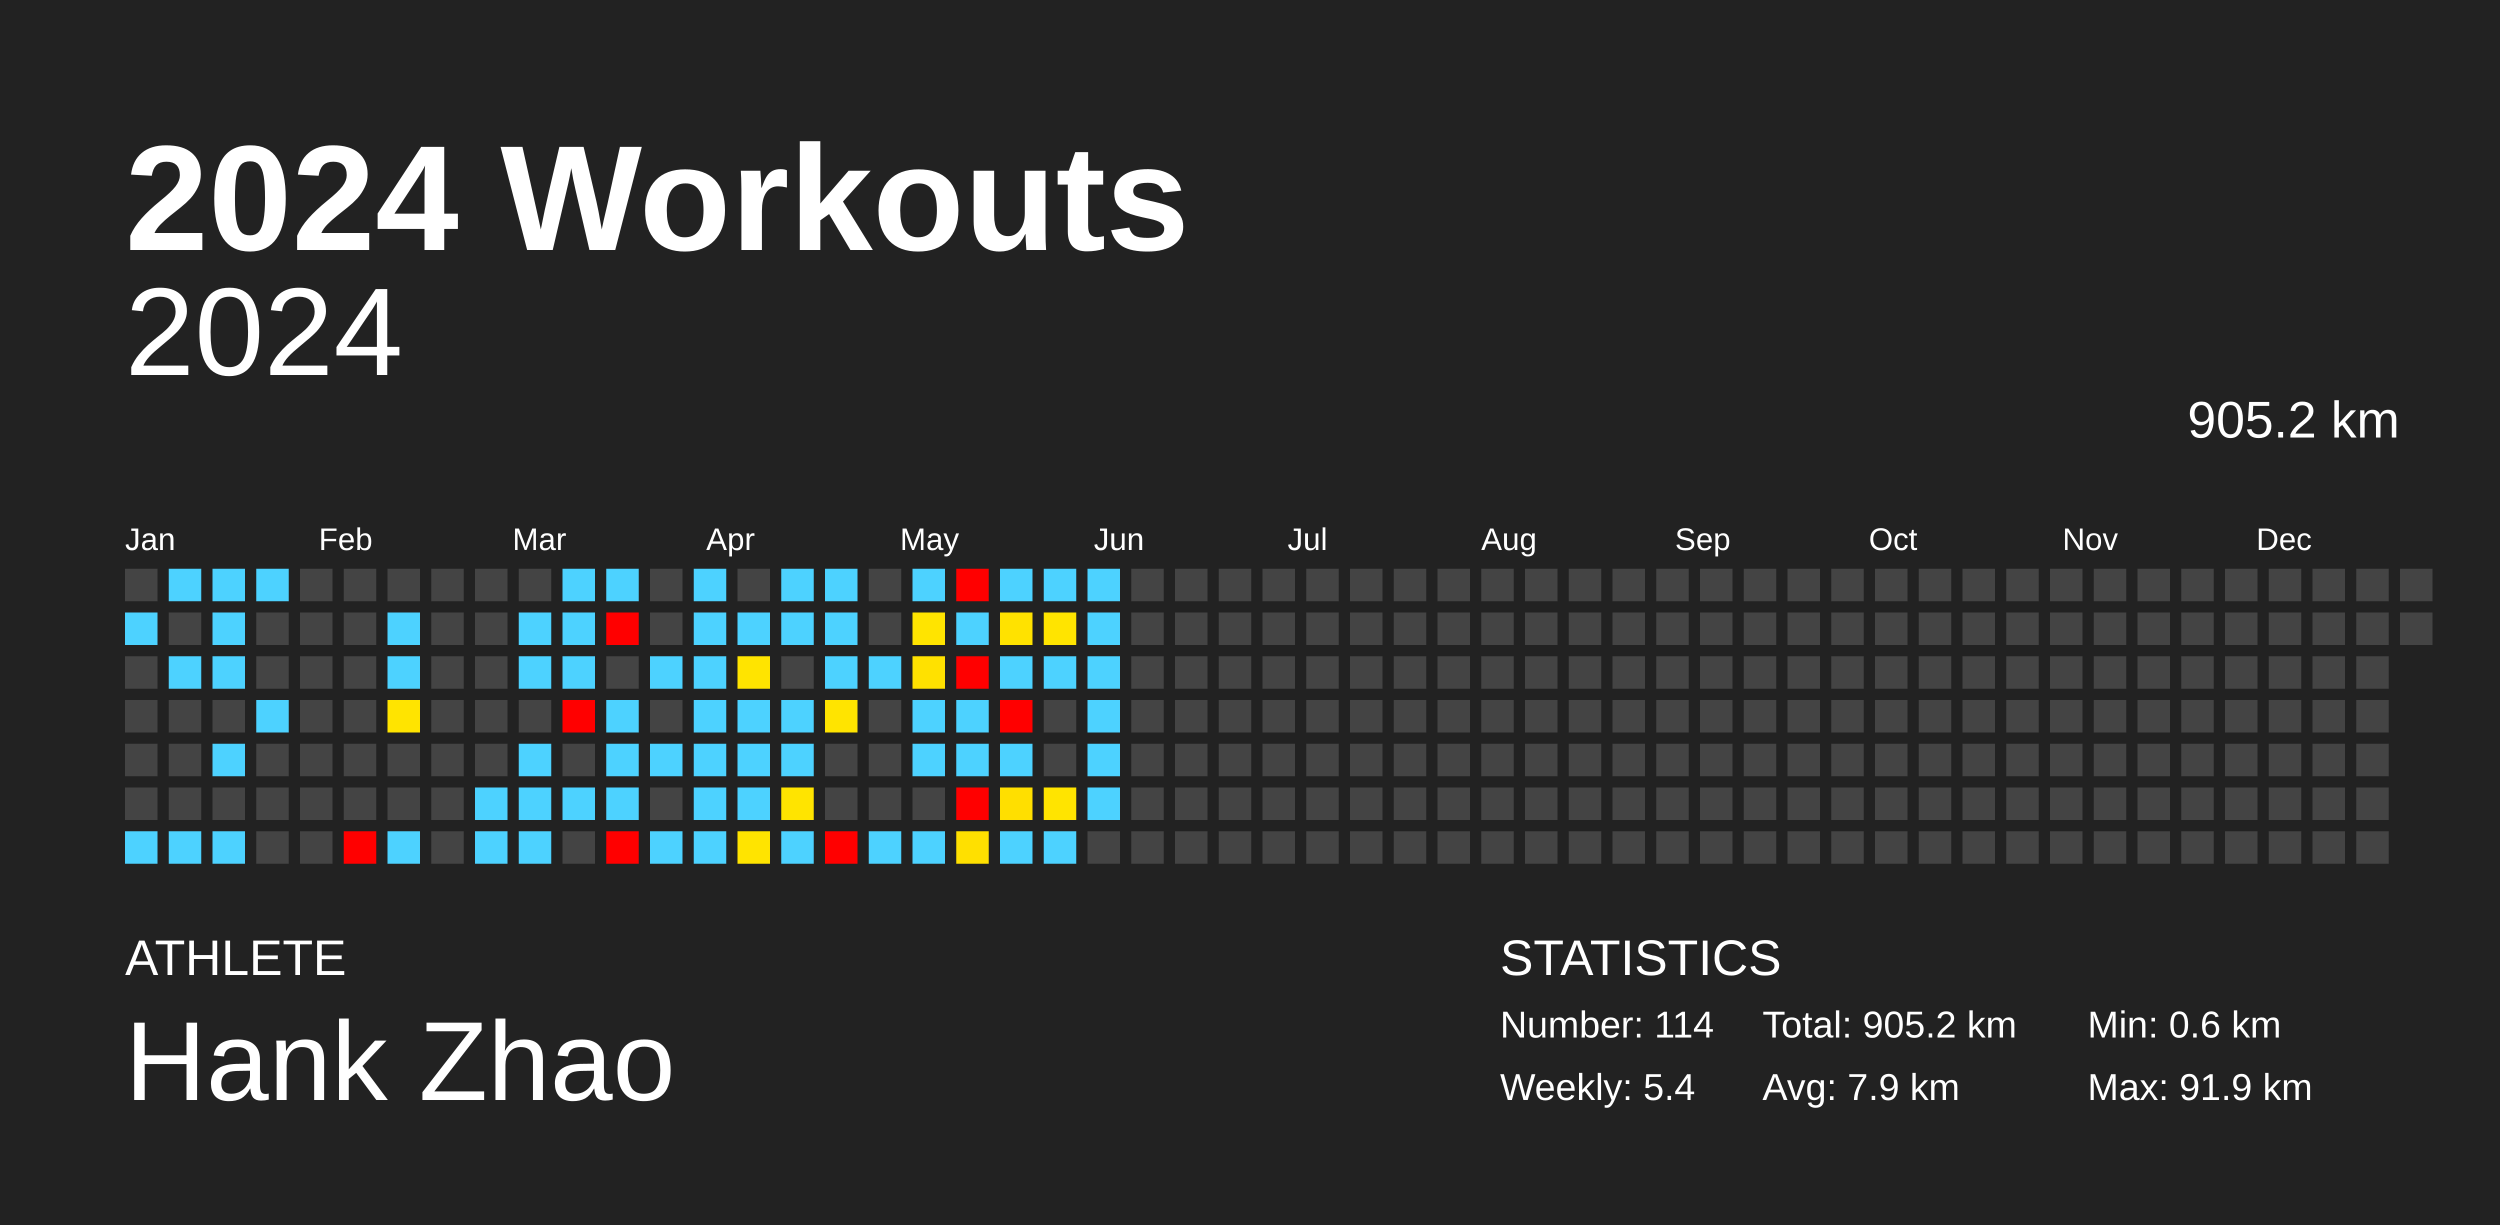
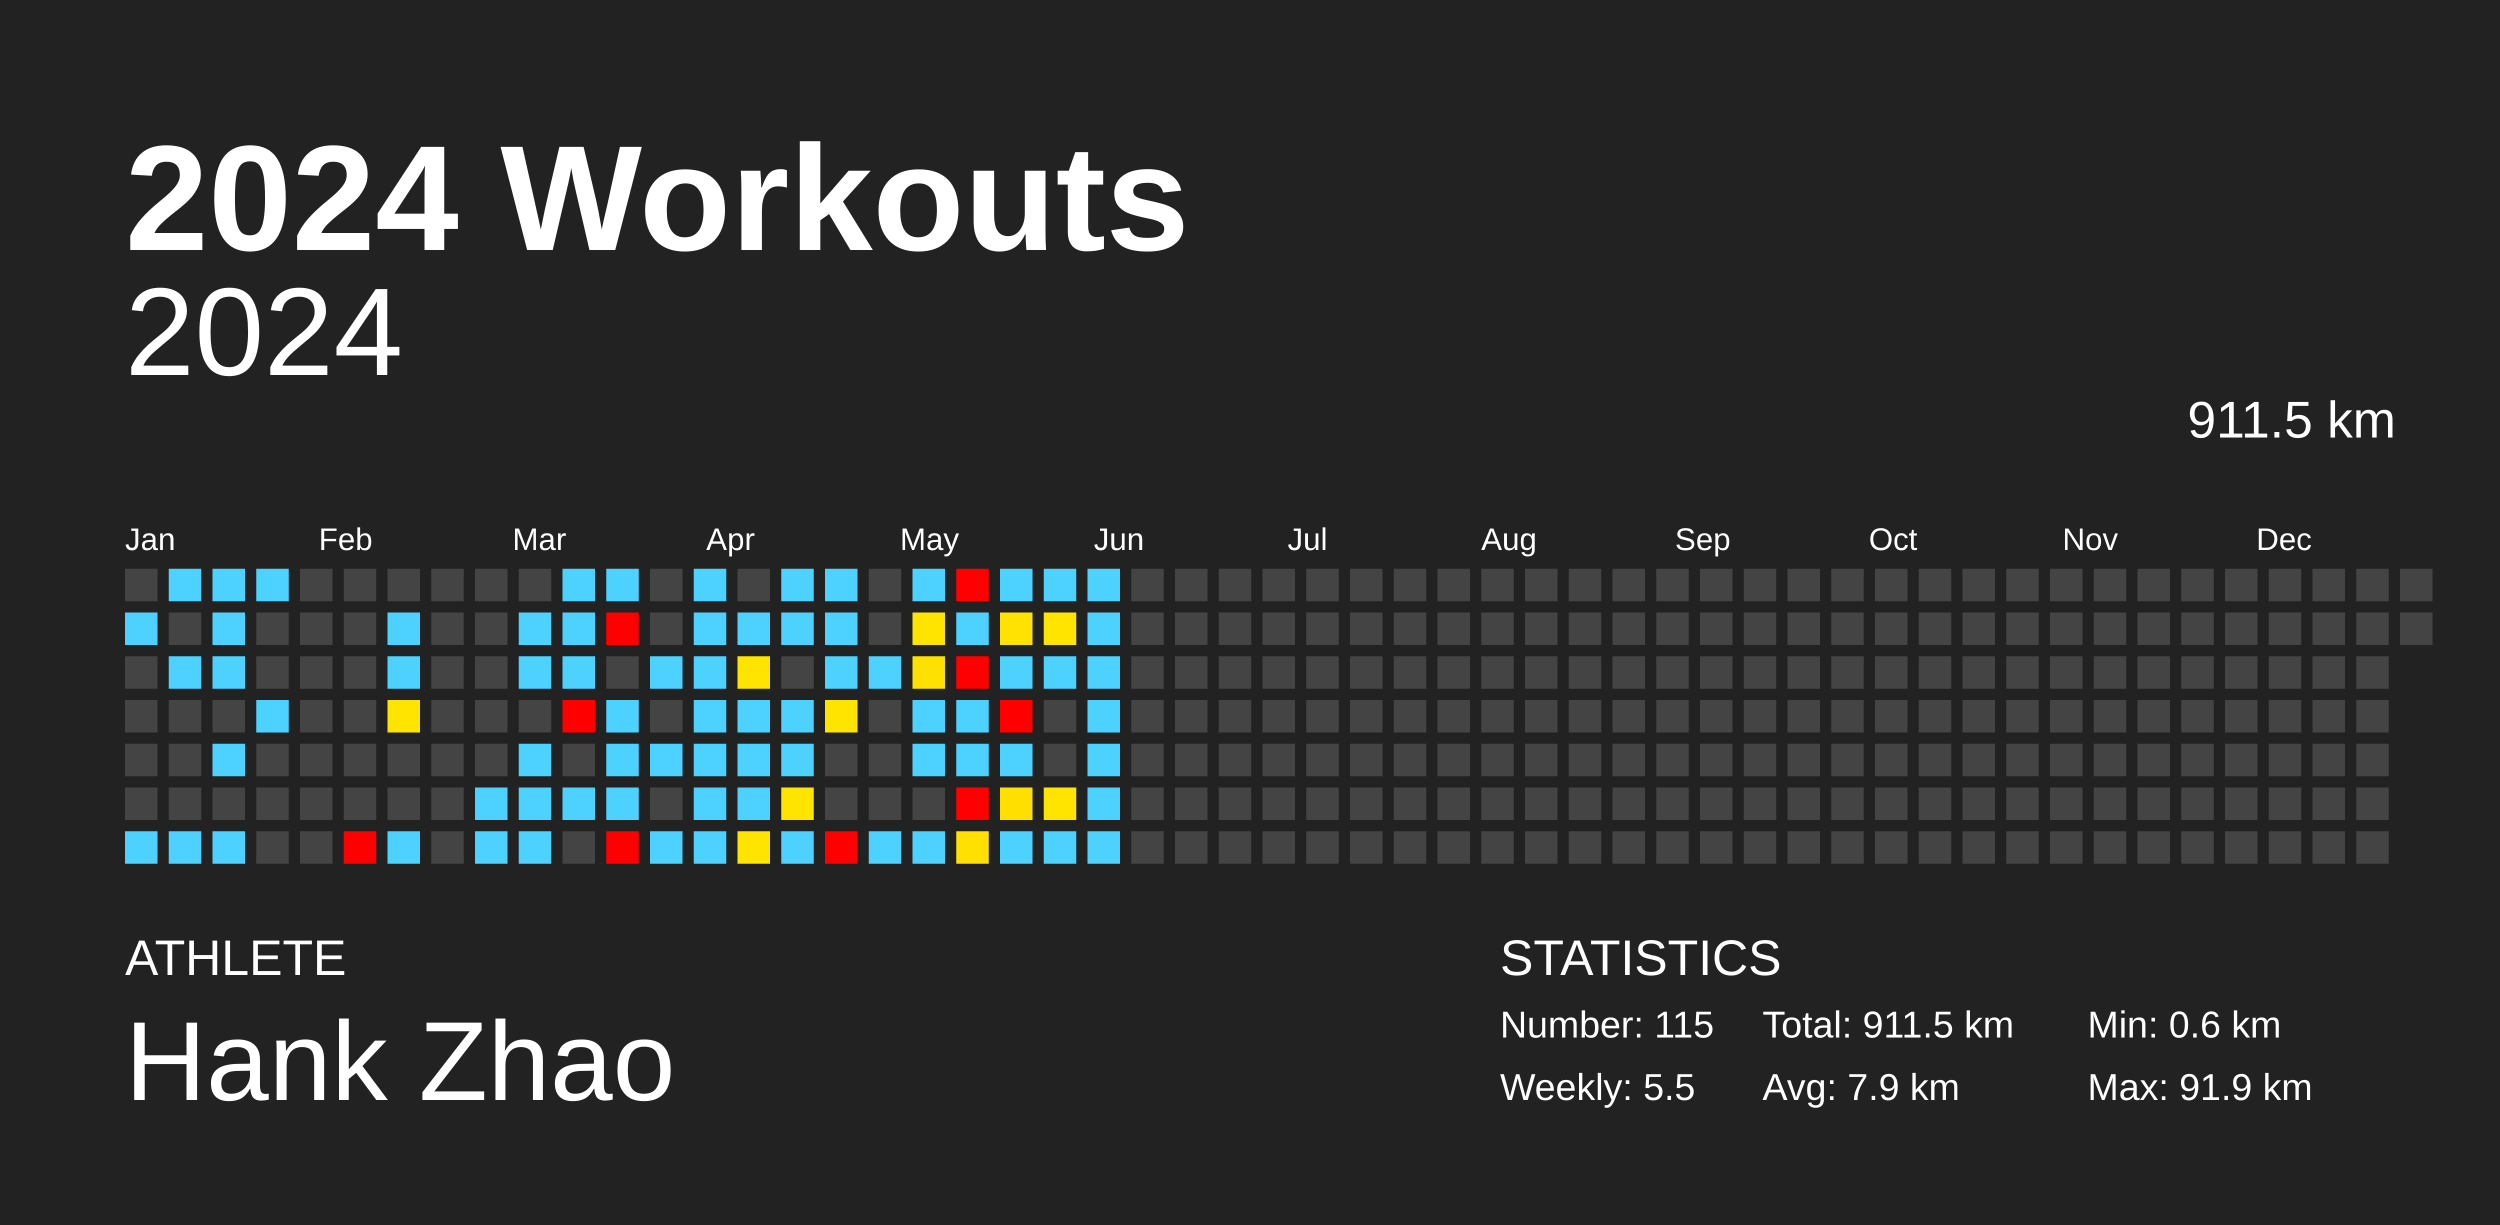
<svg xmlns="http://www.w3.org/2000/svg" baseProfile="full" height="98mm" version="1.1" viewBox="0,0,200,98" width="200mm">
  <defs />
  <rect fill="#222222" height="98" width="200" x="0" y="0" />
  <text fill="#FFFFFF" style="font-size:12px; font-family:Arial; font-weight:bold;" x="10" y="20">2024 Workouts</text>
  <text fill="#FFFFFF" style="font-size:4px; font-family:Arial" x="10" y="78">ATHLETE</text>
  <text fill="#FFFFFF" style="font-size:9px; font-family:Arial" x="10" y="88">Hank Zhao</text>
  <text fill="#FFFFFF" style="font-size:4px; font-family:Arial" x="120" y="78">STATISTICS</text>
-   <text fill="#FFFFFF" style="font-size:3px; font-family:Arial" x="120" y="83">Number: 114</text>
-   <text fill="#FFFFFF" style="font-size:3px; font-family:Arial" x="120" y="88">Weekly: 5.4</text>
-   <text fill="#FFFFFF" style="font-size:3px; font-family:Arial" x="141" y="83">Total: 905.2 km</text>
+   <text fill="#FFFFFF" style="font-size:3px; font-family:Arial" x="120" y="83">Number: 115</text>
+   <text fill="#FFFFFF" style="font-size:3px; font-family:Arial" x="120" y="88">Weekly: 5.5</text>
+   <text fill="#FFFFFF" style="font-size:3px; font-family:Arial" x="141" y="83">Total: 911.5 km</text>
  <text fill="#FFFFFF" style="font-size:3px; font-family:Arial" x="141" y="88">Avg: 7.9 km</text>
  <text fill="#FFFFFF" style="font-size:3px; font-family:Arial" x="167" y="83">Min: 0.6 km</text>
  <text fill="#FFFFFF" style="font-size:3px; font-family:Arial" x="167" y="88">Max: 91.9 km</text>
  <text alignment-baseline="hanging" fill="#FFFFFF" style="font-size:10.0px; font-family:Arial;" x="10" y="30">2024</text>
-   <text alignment-baseline="hanging" fill="#FFFFFF" style="font-size:4.125px; font-family:Arial;" x="175" y="35">905.2 km</text>
+   <text alignment-baseline="hanging" fill="#FFFFFF" style="font-size:4.125px; font-family:Arial;" x="175" y="35">911.5 km</text>
  <text fill="#FFFFFF" style="font-size:2.5px; font-family:Arial" x="10.0" y="44">Jan</text>
  <text fill="#FFFFFF" style="font-size:2.5px; font-family:Arial" x="25.5" y="44">Feb</text>
  <text fill="#FFFFFF" style="font-size:2.5px; font-family:Arial" x="41.0" y="44">Mar</text>
  <text fill="#FFFFFF" style="font-size:2.5px; font-family:Arial" x="56.5" y="44">Apr</text>
  <text fill="#FFFFFF" style="font-size:2.5px; font-family:Arial" x="72.0" y="44">May</text>
  <text fill="#FFFFFF" style="font-size:2.5px; font-family:Arial" x="87.5" y="44">Jun</text>
  <text fill="#FFFFFF" style="font-size:2.5px; font-family:Arial" x="103.0" y="44">Jul</text>
  <text fill="#FFFFFF" style="font-size:2.5px; font-family:Arial" x="118.5" y="44">Aug</text>
  <text fill="#FFFFFF" style="font-size:2.5px; font-family:Arial" x="134.0" y="44">Sep</text>
  <text fill="#FFFFFF" style="font-size:2.5px; font-family:Arial" x="149.5" y="44">Oct</text>
  <text fill="#FFFFFF" style="font-size:2.5px; font-family:Arial" x="165.0" y="44">Nov</text>
  <text fill="#FFFFFF" style="font-size:2.5px; font-family:Arial" x="180.5" y="44">Dec</text>
  <rect fill="#444444" height="2.6" width="2.6" x="10.0" y="45.5" />
  <rect fill="#4dd2ff" height="2.6" width="2.6" x="10.0" y="49.0" />
  <rect fill="#444444" height="2.6" width="2.6" x="10.0" y="52.5" />
  <rect fill="#444444" height="2.6" width="2.6" x="10.0" y="56.0" />
  <rect fill="#444444" height="2.6" width="2.6" x="10.0" y="59.5" />
  <rect fill="#444444" height="2.6" width="2.6" x="10.0" y="63.0" />
  <rect fill="#4dd2ff" height="2.6" width="2.6" x="10.0" y="66.5" />
  <rect fill="#4dd2ff" height="2.6" width="2.6" x="13.5" y="45.5" />
  <rect fill="#444444" height="2.6" width="2.6" x="13.5" y="49.0" />
  <rect fill="#4dd2ff" height="2.6" width="2.6" x="13.5" y="52.5" />
  <rect fill="#444444" height="2.6" width="2.6" x="13.5" y="56.0" />
  <rect fill="#444444" height="2.6" width="2.6" x="13.5" y="59.5" />
  <rect fill="#444444" height="2.6" width="2.6" x="13.5" y="63.0" />
  <rect fill="#4dd2ff" height="2.6" width="2.6" x="13.5" y="66.5" />
  <rect fill="#4dd2ff" height="2.6" width="2.6" x="17.0" y="45.5" />
  <rect fill="#4dd2ff" height="2.6" width="2.6" x="17.0" y="49.0" />
  <rect fill="#4dd2ff" height="2.6" width="2.6" x="17.0" y="52.5" />
  <rect fill="#444444" height="2.6" width="2.6" x="17.0" y="56.0" />
  <rect fill="#4dd2ff" height="2.6" width="2.6" x="17.0" y="59.5" />
  <rect fill="#444444" height="2.6" width="2.6" x="17.0" y="63.0" />
  <rect fill="#4dd2ff" height="2.6" width="2.6" x="17.0" y="66.5" />
  <rect fill="#4dd2ff" height="2.6" width="2.6" x="20.5" y="45.5" />
  <rect fill="#444444" height="2.6" width="2.6" x="20.5" y="49.0" />
  <rect fill="#444444" height="2.6" width="2.6" x="20.5" y="52.5" />
  <rect fill="#4dd2ff" height="2.6" width="2.6" x="20.5" y="56.0" />
  <rect fill="#444444" height="2.6" width="2.6" x="20.5" y="59.5" />
  <rect fill="#444444" height="2.6" width="2.6" x="20.5" y="63.0" />
  <rect fill="#444444" height="2.6" width="2.6" x="20.5" y="66.5" />
  <rect fill="#444444" height="2.6" width="2.6" x="24.0" y="45.5" />
  <rect fill="#444444" height="2.6" width="2.6" x="24.0" y="49.0" />
  <rect fill="#444444" height="2.6" width="2.6" x="24.0" y="52.5" />
  <rect fill="#444444" height="2.6" width="2.6" x="24.0" y="56.0" />
  <rect fill="#444444" height="2.6" width="2.6" x="24.0" y="59.5" />
  <rect fill="#444444" height="2.6" width="2.6" x="24.0" y="63.0" />
  <rect fill="#444444" height="2.6" width="2.6" x="24.0" y="66.5" />
  <rect fill="#444444" height="2.6" width="2.6" x="27.5" y="45.5" />
  <rect fill="#444444" height="2.6" width="2.6" x="27.5" y="49.0" />
  <rect fill="#444444" height="2.6" width="2.6" x="27.5" y="52.5" />
  <rect fill="#444444" height="2.6" width="2.6" x="27.5" y="56.0" />
  <rect fill="#444444" height="2.6" width="2.6" x="27.5" y="59.5" />
  <rect fill="#444444" height="2.6" width="2.6" x="27.5" y="63.0" />
  <rect fill="red" height="2.6" width="2.6" x="27.5" y="66.5" />
  <rect fill="#444444" height="2.6" width="2.6" x="31.0" y="45.5" />
  <rect fill="#4dd2ff" height="2.6" width="2.6" x="31.0" y="49.0" />
  <rect fill="#4dd2ff" height="2.6" width="2.6" x="31.0" y="52.5" />
  <rect fill="#ffe400" height="2.6" width="2.6" x="31.0" y="56.0" />
  <rect fill="#444444" height="2.6" width="2.6" x="31.0" y="59.5" />
  <rect fill="#444444" height="2.6" width="2.6" x="31.0" y="63.0" />
  <rect fill="#4dd2ff" height="2.6" width="2.6" x="31.0" y="66.5" />
  <rect fill="#444444" height="2.6" width="2.6" x="34.5" y="45.5" />
  <rect fill="#444444" height="2.6" width="2.6" x="34.5" y="49.0" />
  <rect fill="#444444" height="2.6" width="2.6" x="34.5" y="52.5" />
  <rect fill="#444444" height="2.6" width="2.6" x="34.5" y="56.0" />
  <rect fill="#444444" height="2.6" width="2.6" x="34.5" y="59.5" />
  <rect fill="#444444" height="2.6" width="2.6" x="34.5" y="63.0" />
  <rect fill="#444444" height="2.6" width="2.6" x="34.5" y="66.5" />
  <rect fill="#444444" height="2.6" width="2.6" x="38.0" y="45.5" />
  <rect fill="#444444" height="2.6" width="2.6" x="38.0" y="49.0" />
  <rect fill="#444444" height="2.6" width="2.6" x="38.0" y="52.5" />
  <rect fill="#444444" height="2.6" width="2.6" x="38.0" y="56.0" />
  <rect fill="#444444" height="2.6" width="2.6" x="38.0" y="59.5" />
  <rect fill="#4dd2ff" height="2.6" width="2.6" x="38.0" y="63.0" />
  <rect fill="#4dd2ff" height="2.6" width="2.6" x="38.0" y="66.5" />
  <rect fill="#444444" height="2.6" width="2.6" x="41.5" y="45.5" />
  <rect fill="#4dd2ff" height="2.6" width="2.6" x="41.5" y="49.0" />
  <rect fill="#4dd2ff" height="2.6" width="2.6" x="41.5" y="52.5" />
  <rect fill="#444444" height="2.6" width="2.6" x="41.5" y="56.0" />
  <rect fill="#4dd2ff" height="2.6" width="2.6" x="41.5" y="59.5" />
  <rect fill="#4dd2ff" height="2.6" width="2.6" x="41.5" y="63.0" />
  <rect fill="#4dd2ff" height="2.6" width="2.6" x="41.5" y="66.5" />
  <rect fill="#4dd2ff" height="2.6" width="2.6" x="45.0" y="45.5" />
  <rect fill="#4dd2ff" height="2.6" width="2.6" x="45.0" y="49.0" />
  <rect fill="#4dd2ff" height="2.6" width="2.6" x="45.0" y="52.5" />
  <rect fill="red" height="2.6" width="2.6" x="45.0" y="56.0" />
  <rect fill="#444444" height="2.6" width="2.6" x="45.0" y="59.5" />
  <rect fill="#4dd2ff" height="2.6" width="2.6" x="45.0" y="63.0" />
  <rect fill="#444444" height="2.6" width="2.6" x="45.0" y="66.5" />
  <rect fill="#4dd2ff" height="2.6" width="2.6" x="48.5" y="45.5" />
  <rect fill="red" height="2.6" width="2.6" x="48.5" y="49.0" />
  <rect fill="#444444" height="2.6" width="2.6" x="48.5" y="52.5" />
  <rect fill="#4dd2ff" height="2.6" width="2.6" x="48.5" y="56.0" />
  <rect fill="#4dd2ff" height="2.6" width="2.6" x="48.5" y="59.5" />
  <rect fill="#4dd2ff" height="2.6" width="2.6" x="48.5" y="63.0" />
  <rect fill="red" height="2.6" width="2.6" x="48.5" y="66.5" />
  <rect fill="#444444" height="2.6" width="2.6" x="52.0" y="45.5" />
  <rect fill="#444444" height="2.6" width="2.6" x="52.0" y="49.0" />
  <rect fill="#4dd2ff" height="2.6" width="2.6" x="52.0" y="52.5" />
  <rect fill="#444444" height="2.6" width="2.6" x="52.0" y="56.0" />
  <rect fill="#4dd2ff" height="2.6" width="2.6" x="52.0" y="59.5" />
  <rect fill="#444444" height="2.6" width="2.6" x="52.0" y="63.0" />
  <rect fill="#4dd2ff" height="2.6" width="2.6" x="52.0" y="66.5" />
  <rect fill="#4dd2ff" height="2.6" width="2.6" x="55.5" y="45.5" />
  <rect fill="#4dd2ff" height="2.6" width="2.6" x="55.5" y="49.0" />
  <rect fill="#4dd2ff" height="2.6" width="2.6" x="55.5" y="52.5" />
  <rect fill="#4dd2ff" height="2.6" width="2.6" x="55.5" y="56.0" />
  <rect fill="#4dd2ff" height="2.6" width="2.6" x="55.5" y="59.5" />
  <rect fill="#4dd2ff" height="2.6" width="2.6" x="55.5" y="63.0" />
  <rect fill="#4dd2ff" height="2.6" width="2.6" x="55.5" y="66.5" />
  <rect fill="#444444" height="2.6" width="2.6" x="59.0" y="45.5" />
  <rect fill="#4dd2ff" height="2.6" width="2.6" x="59.0" y="49.0" />
  <rect fill="#ffe400" height="2.6" width="2.6" x="59.0" y="52.5" />
  <rect fill="#4dd2ff" height="2.6" width="2.6" x="59.0" y="56.0" />
  <rect fill="#4dd2ff" height="2.6" width="2.6" x="59.0" y="59.5" />
  <rect fill="#4dd2ff" height="2.6" width="2.6" x="59.0" y="63.0" />
  <rect fill="#ffe400" height="2.6" width="2.6" x="59.0" y="66.5" />
  <rect fill="#4dd2ff" height="2.6" width="2.6" x="62.5" y="45.5" />
  <rect fill="#4dd2ff" height="2.6" width="2.6" x="62.5" y="49.0" />
  <rect fill="#444444" height="2.6" width="2.6" x="62.5" y="52.5" />
  <rect fill="#4dd2ff" height="2.6" width="2.6" x="62.5" y="56.0" />
  <rect fill="#4dd2ff" height="2.6" width="2.6" x="62.5" y="59.5" />
  <rect fill="#ffe400" height="2.6" width="2.6" x="62.5" y="63.0" />
  <rect fill="#4dd2ff" height="2.6" width="2.6" x="62.5" y="66.5" />
  <rect fill="#4dd2ff" height="2.6" width="2.6" x="66.0" y="45.5" />
  <rect fill="#4dd2ff" height="2.6" width="2.6" x="66.0" y="49.0" />
  <rect fill="#4dd2ff" height="2.6" width="2.6" x="66.0" y="52.5" />
  <rect fill="#ffe400" height="2.6" width="2.6" x="66.0" y="56.0" />
  <rect fill="#444444" height="2.6" width="2.6" x="66.0" y="59.5" />
  <rect fill="#444444" height="2.6" width="2.6" x="66.0" y="63.0" />
  <rect fill="red" height="2.6" width="2.6" x="66.0" y="66.5" />
  <rect fill="#444444" height="2.6" width="2.6" x="69.5" y="45.5" />
  <rect fill="#444444" height="2.6" width="2.6" x="69.5" y="49.0" />
  <rect fill="#4dd2ff" height="2.6" width="2.6" x="69.5" y="52.5" />
  <rect fill="#444444" height="2.6" width="2.6" x="69.5" y="56.0" />
  <rect fill="#444444" height="2.6" width="2.6" x="69.5" y="59.5" />
  <rect fill="#444444" height="2.6" width="2.6" x="69.5" y="63.0" />
  <rect fill="#4dd2ff" height="2.6" width="2.6" x="69.5" y="66.5" />
  <rect fill="#4dd2ff" height="2.6" width="2.6" x="73.0" y="45.5" />
  <rect fill="#ffe400" height="2.6" width="2.6" x="73.0" y="49.0" />
  <rect fill="#ffe100" height="2.6" width="2.6" x="73.0" y="52.5" />
  <rect fill="#4dd2ff" height="2.6" width="2.6" x="73.0" y="56.0" />
  <rect fill="#4dd2ff" height="2.6" width="2.6" x="73.0" y="59.5" />
  <rect fill="#444444" height="2.6" width="2.6" x="73.0" y="63.0" />
  <rect fill="#4dd2ff" height="2.6" width="2.6" x="73.0" y="66.5" />
  <rect fill="red" height="2.6" width="2.6" x="76.5" y="45.5" />
  <rect fill="#4dd2ff" height="2.6" width="2.6" x="76.5" y="49.0" />
  <rect fill="red" height="2.6" width="2.6" x="76.5" y="52.5" />
  <rect fill="#4dd2ff" height="2.6" width="2.6" x="76.5" y="56.0" />
  <rect fill="#4dd2ff" height="2.6" width="2.6" x="76.5" y="59.5" />
  <rect fill="red" height="2.6" width="2.6" x="76.5" y="63.0" />
  <rect fill="#ffe000" height="2.6" width="2.6" x="76.5" y="66.5" />
  <rect fill="#4dd2ff" height="2.6" width="2.6" x="80.0" y="45.5" />
  <rect fill="#ffe200" height="2.6" width="2.6" x="80.0" y="49.0" />
  <rect fill="#4dd2ff" height="2.6" width="2.6" x="80.0" y="52.5" />
  <rect fill="red" height="2.6" width="2.6" x="80.0" y="56.0" />
  <rect fill="#4dd2ff" height="2.6" width="2.6" x="80.0" y="59.5" />
  <rect fill="#ffdf00" height="2.6" width="2.6" x="80.0" y="63.0" />
  <rect fill="#4dd2ff" height="2.6" width="2.6" x="80.0" y="66.5" />
  <rect fill="#4dd2ff" height="2.6" width="2.6" x="83.5" y="45.5" />
  <rect fill="#ffe400" height="2.6" width="2.6" x="83.5" y="49.0" />
  <rect fill="#4dd2ff" height="2.6" width="2.6" x="83.5" y="52.5" />
  <rect fill="#444444" height="2.6" width="2.6" x="83.5" y="56.0" />
  <rect fill="#444444" height="2.6" width="2.6" x="83.5" y="59.5" />
  <rect fill="#ffe400" height="2.6" width="2.6" x="83.5" y="63.0" />
  <rect fill="#4dd2ff" height="2.6" width="2.6" x="83.5" y="66.5" />
  <rect fill="#4dd2ff" height="2.6" width="2.6" x="87.0" y="45.5" />
  <rect fill="#4dd2ff" height="2.6" width="2.6" x="87.0" y="49.0" />
  <rect fill="#4dd2ff" height="2.6" width="2.6" x="87.0" y="52.5" />
  <rect fill="#4dd2ff" height="2.6" width="2.6" x="87.0" y="56.0" />
  <rect fill="#4dd2ff" height="2.6" width="2.6" x="87.0" y="59.5" />
  <rect fill="#4dd2ff" height="2.6" width="2.6" x="87.0" y="63.0" />
-   <rect fill="#444444" height="2.6" width="2.6" x="87.0" y="66.5" />
+   <rect fill="#4dd2ff" height="2.6" width="2.6" x="87.0" y="66.5" />
  <rect fill="#444444" height="2.6" width="2.6" x="90.5" y="45.5" />
  <rect fill="#444444" height="2.6" width="2.6" x="90.5" y="49.0" />
  <rect fill="#444444" height="2.6" width="2.6" x="90.5" y="52.5" />
  <rect fill="#444444" height="2.6" width="2.6" x="90.5" y="56.0" />
  <rect fill="#444444" height="2.6" width="2.6" x="90.5" y="59.5" />
  <rect fill="#444444" height="2.6" width="2.6" x="90.5" y="63.0" />
  <rect fill="#444444" height="2.6" width="2.6" x="90.5" y="66.5" />
  <rect fill="#444444" height="2.6" width="2.6" x="94.0" y="45.5" />
  <rect fill="#444444" height="2.6" width="2.6" x="94.0" y="49.0" />
  <rect fill="#444444" height="2.6" width="2.6" x="94.0" y="52.5" />
  <rect fill="#444444" height="2.6" width="2.6" x="94.0" y="56.0" />
  <rect fill="#444444" height="2.6" width="2.6" x="94.0" y="59.5" />
  <rect fill="#444444" height="2.6" width="2.6" x="94.0" y="63.0" />
  <rect fill="#444444" height="2.6" width="2.6" x="94.0" y="66.5" />
  <rect fill="#444444" height="2.6" width="2.6" x="97.5" y="45.5" />
  <rect fill="#444444" height="2.6" width="2.6" x="97.5" y="49.0" />
  <rect fill="#444444" height="2.6" width="2.6" x="97.5" y="52.5" />
  <rect fill="#444444" height="2.6" width="2.6" x="97.5" y="56.0" />
  <rect fill="#444444" height="2.6" width="2.6" x="97.5" y="59.5" />
  <rect fill="#444444" height="2.6" width="2.6" x="97.5" y="63.0" />
  <rect fill="#444444" height="2.6" width="2.6" x="97.5" y="66.5" />
  <rect fill="#444444" height="2.6" width="2.6" x="101.0" y="45.5" />
  <rect fill="#444444" height="2.6" width="2.6" x="101.0" y="49.0" />
  <rect fill="#444444" height="2.6" width="2.6" x="101.0" y="52.5" />
  <rect fill="#444444" height="2.6" width="2.6" x="101.0" y="56.0" />
  <rect fill="#444444" height="2.6" width="2.6" x="101.0" y="59.5" />
  <rect fill="#444444" height="2.6" width="2.6" x="101.0" y="63.0" />
  <rect fill="#444444" height="2.6" width="2.6" x="101.0" y="66.5" />
  <rect fill="#444444" height="2.6" width="2.6" x="104.5" y="45.5" />
  <rect fill="#444444" height="2.6" width="2.6" x="104.5" y="49.0" />
  <rect fill="#444444" height="2.6" width="2.6" x="104.5" y="52.5" />
  <rect fill="#444444" height="2.6" width="2.6" x="104.5" y="56.0" />
  <rect fill="#444444" height="2.6" width="2.6" x="104.5" y="59.5" />
  <rect fill="#444444" height="2.6" width="2.6" x="104.5" y="63.0" />
  <rect fill="#444444" height="2.6" width="2.6" x="104.5" y="66.5" />
  <rect fill="#444444" height="2.6" width="2.6" x="108.0" y="45.5" />
  <rect fill="#444444" height="2.6" width="2.6" x="108.0" y="49.0" />
  <rect fill="#444444" height="2.6" width="2.6" x="108.0" y="52.5" />
  <rect fill="#444444" height="2.6" width="2.6" x="108.0" y="56.0" />
  <rect fill="#444444" height="2.6" width="2.6" x="108.0" y="59.5" />
  <rect fill="#444444" height="2.6" width="2.6" x="108.0" y="63.0" />
  <rect fill="#444444" height="2.6" width="2.6" x="108.0" y="66.5" />
  <rect fill="#444444" height="2.6" width="2.6" x="111.5" y="45.5" />
  <rect fill="#444444" height="2.6" width="2.6" x="111.5" y="49.0" />
  <rect fill="#444444" height="2.6" width="2.6" x="111.5" y="52.5" />
  <rect fill="#444444" height="2.6" width="2.6" x="111.5" y="56.0" />
  <rect fill="#444444" height="2.6" width="2.6" x="111.5" y="59.5" />
  <rect fill="#444444" height="2.6" width="2.6" x="111.5" y="63.0" />
  <rect fill="#444444" height="2.6" width="2.6" x="111.5" y="66.5" />
  <rect fill="#444444" height="2.6" width="2.6" x="115.0" y="45.5" />
  <rect fill="#444444" height="2.6" width="2.6" x="115.0" y="49.0" />
  <rect fill="#444444" height="2.6" width="2.6" x="115.0" y="52.5" />
  <rect fill="#444444" height="2.6" width="2.6" x="115.0" y="56.0" />
  <rect fill="#444444" height="2.6" width="2.6" x="115.0" y="59.5" />
  <rect fill="#444444" height="2.6" width="2.6" x="115.0" y="63.0" />
  <rect fill="#444444" height="2.6" width="2.6" x="115.0" y="66.5" />
  <rect fill="#444444" height="2.6" width="2.6" x="118.5" y="45.5" />
  <rect fill="#444444" height="2.6" width="2.6" x="118.5" y="49.0" />
  <rect fill="#444444" height="2.6" width="2.6" x="118.5" y="52.5" />
  <rect fill="#444444" height="2.6" width="2.6" x="118.5" y="56.0" />
  <rect fill="#444444" height="2.6" width="2.6" x="118.5" y="59.5" />
  <rect fill="#444444" height="2.6" width="2.6" x="118.5" y="63.0" />
  <rect fill="#444444" height="2.6" width="2.6" x="118.5" y="66.5" />
  <rect fill="#444444" height="2.6" width="2.6" x="122.0" y="45.5" />
  <rect fill="#444444" height="2.6" width="2.6" x="122.0" y="49.0" />
  <rect fill="#444444" height="2.6" width="2.6" x="122.0" y="52.5" />
  <rect fill="#444444" height="2.6" width="2.6" x="122.0" y="56.0" />
  <rect fill="#444444" height="2.6" width="2.6" x="122.0" y="59.5" />
  <rect fill="#444444" height="2.6" width="2.6" x="122.0" y="63.0" />
  <rect fill="#444444" height="2.6" width="2.6" x="122.0" y="66.5" />
  <rect fill="#444444" height="2.6" width="2.6" x="125.5" y="45.5" />
  <rect fill="#444444" height="2.6" width="2.6" x="125.5" y="49.0" />
  <rect fill="#444444" height="2.6" width="2.6" x="125.5" y="52.5" />
  <rect fill="#444444" height="2.6" width="2.6" x="125.5" y="56.0" />
  <rect fill="#444444" height="2.6" width="2.6" x="125.5" y="59.5" />
  <rect fill="#444444" height="2.6" width="2.6" x="125.5" y="63.0" />
  <rect fill="#444444" height="2.6" width="2.6" x="125.5" y="66.5" />
  <rect fill="#444444" height="2.6" width="2.6" x="129.0" y="45.5" />
  <rect fill="#444444" height="2.6" width="2.6" x="129.0" y="49.0" />
  <rect fill="#444444" height="2.6" width="2.6" x="129.0" y="52.5" />
  <rect fill="#444444" height="2.6" width="2.6" x="129.0" y="56.0" />
  <rect fill="#444444" height="2.6" width="2.6" x="129.0" y="59.5" />
  <rect fill="#444444" height="2.6" width="2.6" x="129.0" y="63.0" />
  <rect fill="#444444" height="2.6" width="2.6" x="129.0" y="66.5" />
  <rect fill="#444444" height="2.6" width="2.6" x="132.5" y="45.5" />
  <rect fill="#444444" height="2.6" width="2.6" x="132.5" y="49.0" />
  <rect fill="#444444" height="2.6" width="2.6" x="132.5" y="52.5" />
  <rect fill="#444444" height="2.6" width="2.6" x="132.5" y="56.0" />
  <rect fill="#444444" height="2.6" width="2.6" x="132.5" y="59.5" />
  <rect fill="#444444" height="2.6" width="2.6" x="132.5" y="63.0" />
  <rect fill="#444444" height="2.6" width="2.6" x="132.5" y="66.5" />
  <rect fill="#444444" height="2.6" width="2.6" x="136.0" y="45.5" />
  <rect fill="#444444" height="2.6" width="2.6" x="136.0" y="49.0" />
  <rect fill="#444444" height="2.6" width="2.6" x="136.0" y="52.5" />
  <rect fill="#444444" height="2.6" width="2.6" x="136.0" y="56.0" />
  <rect fill="#444444" height="2.6" width="2.6" x="136.0" y="59.5" />
  <rect fill="#444444" height="2.6" width="2.6" x="136.0" y="63.0" />
  <rect fill="#444444" height="2.6" width="2.6" x="136.0" y="66.5" />
  <rect fill="#444444" height="2.6" width="2.6" x="139.5" y="45.5" />
  <rect fill="#444444" height="2.6" width="2.6" x="139.5" y="49.0" />
  <rect fill="#444444" height="2.6" width="2.6" x="139.5" y="52.5" />
  <rect fill="#444444" height="2.6" width="2.6" x="139.5" y="56.0" />
  <rect fill="#444444" height="2.6" width="2.6" x="139.5" y="59.5" />
  <rect fill="#444444" height="2.6" width="2.6" x="139.5" y="63.0" />
  <rect fill="#444444" height="2.6" width="2.6" x="139.5" y="66.5" />
  <rect fill="#444444" height="2.6" width="2.6" x="143.0" y="45.5" />
  <rect fill="#444444" height="2.6" width="2.6" x="143.0" y="49.0" />
  <rect fill="#444444" height="2.6" width="2.6" x="143.0" y="52.5" />
  <rect fill="#444444" height="2.6" width="2.6" x="143.0" y="56.0" />
  <rect fill="#444444" height="2.6" width="2.6" x="143.0" y="59.5" />
  <rect fill="#444444" height="2.6" width="2.6" x="143.0" y="63.0" />
  <rect fill="#444444" height="2.6" width="2.6" x="143.0" y="66.5" />
  <rect fill="#444444" height="2.6" width="2.6" x="146.5" y="45.5" />
  <rect fill="#444444" height="2.6" width="2.6" x="146.5" y="49.0" />
  <rect fill="#444444" height="2.6" width="2.6" x="146.5" y="52.5" />
  <rect fill="#444444" height="2.6" width="2.6" x="146.5" y="56.0" />
  <rect fill="#444444" height="2.6" width="2.6" x="146.5" y="59.5" />
  <rect fill="#444444" height="2.6" width="2.6" x="146.5" y="63.0" />
  <rect fill="#444444" height="2.6" width="2.6" x="146.5" y="66.5" />
  <rect fill="#444444" height="2.6" width="2.6" x="150.0" y="45.5" />
  <rect fill="#444444" height="2.6" width="2.6" x="150.0" y="49.0" />
  <rect fill="#444444" height="2.6" width="2.6" x="150.0" y="52.5" />
  <rect fill="#444444" height="2.6" width="2.6" x="150.0" y="56.0" />
  <rect fill="#444444" height="2.6" width="2.6" x="150.0" y="59.5" />
  <rect fill="#444444" height="2.6" width="2.6" x="150.0" y="63.0" />
  <rect fill="#444444" height="2.6" width="2.6" x="150.0" y="66.5" />
  <rect fill="#444444" height="2.6" width="2.6" x="153.5" y="45.5" />
  <rect fill="#444444" height="2.6" width="2.6" x="153.5" y="49.0" />
  <rect fill="#444444" height="2.6" width="2.6" x="153.5" y="52.5" />
  <rect fill="#444444" height="2.6" width="2.6" x="153.5" y="56.0" />
  <rect fill="#444444" height="2.6" width="2.6" x="153.5" y="59.5" />
  <rect fill="#444444" height="2.6" width="2.6" x="153.5" y="63.0" />
  <rect fill="#444444" height="2.6" width="2.6" x="153.5" y="66.5" />
  <rect fill="#444444" height="2.6" width="2.6" x="157.0" y="45.5" />
  <rect fill="#444444" height="2.6" width="2.6" x="157.0" y="49.0" />
  <rect fill="#444444" height="2.6" width="2.6" x="157.0" y="52.5" />
  <rect fill="#444444" height="2.6" width="2.6" x="157.0" y="56.0" />
  <rect fill="#444444" height="2.6" width="2.6" x="157.0" y="59.5" />
  <rect fill="#444444" height="2.6" width="2.6" x="157.0" y="63.0" />
  <rect fill="#444444" height="2.6" width="2.6" x="157.0" y="66.5" />
  <rect fill="#444444" height="2.6" width="2.6" x="160.5" y="45.5" />
  <rect fill="#444444" height="2.6" width="2.6" x="160.5" y="49.0" />
  <rect fill="#444444" height="2.6" width="2.6" x="160.5" y="52.5" />
  <rect fill="#444444" height="2.6" width="2.6" x="160.5" y="56.0" />
  <rect fill="#444444" height="2.6" width="2.6" x="160.5" y="59.5" />
  <rect fill="#444444" height="2.6" width="2.6" x="160.5" y="63.0" />
  <rect fill="#444444" height="2.6" width="2.6" x="160.5" y="66.5" />
  <rect fill="#444444" height="2.6" width="2.6" x="164.0" y="45.5" />
  <rect fill="#444444" height="2.6" width="2.6" x="164.0" y="49.0" />
  <rect fill="#444444" height="2.6" width="2.6" x="164.0" y="52.5" />
  <rect fill="#444444" height="2.6" width="2.6" x="164.0" y="56.0" />
  <rect fill="#444444" height="2.6" width="2.6" x="164.0" y="59.5" />
  <rect fill="#444444" height="2.6" width="2.6" x="164.0" y="63.0" />
  <rect fill="#444444" height="2.6" width="2.6" x="164.0" y="66.5" />
  <rect fill="#444444" height="2.6" width="2.6" x="167.5" y="45.5" />
  <rect fill="#444444" height="2.6" width="2.6" x="167.5" y="49.0" />
  <rect fill="#444444" height="2.6" width="2.6" x="167.5" y="52.5" />
  <rect fill="#444444" height="2.6" width="2.6" x="167.5" y="56.0" />
  <rect fill="#444444" height="2.6" width="2.6" x="167.5" y="59.5" />
  <rect fill="#444444" height="2.6" width="2.6" x="167.5" y="63.0" />
  <rect fill="#444444" height="2.6" width="2.6" x="167.5" y="66.5" />
  <rect fill="#444444" height="2.6" width="2.6" x="171.0" y="45.5" />
  <rect fill="#444444" height="2.6" width="2.6" x="171.0" y="49.0" />
  <rect fill="#444444" height="2.6" width="2.6" x="171.0" y="52.5" />
  <rect fill="#444444" height="2.6" width="2.6" x="171.0" y="56.0" />
  <rect fill="#444444" height="2.6" width="2.6" x="171.0" y="59.5" />
  <rect fill="#444444" height="2.6" width="2.6" x="171.0" y="63.0" />
  <rect fill="#444444" height="2.6" width="2.6" x="171.0" y="66.5" />
  <rect fill="#444444" height="2.6" width="2.6" x="174.5" y="45.5" />
  <rect fill="#444444" height="2.6" width="2.6" x="174.5" y="49.0" />
  <rect fill="#444444" height="2.6" width="2.6" x="174.5" y="52.5" />
  <rect fill="#444444" height="2.6" width="2.6" x="174.5" y="56.0" />
  <rect fill="#444444" height="2.6" width="2.6" x="174.5" y="59.5" />
  <rect fill="#444444" height="2.6" width="2.6" x="174.5" y="63.0" />
  <rect fill="#444444" height="2.6" width="2.6" x="174.5" y="66.5" />
  <rect fill="#444444" height="2.6" width="2.6" x="178.0" y="45.5" />
  <rect fill="#444444" height="2.6" width="2.6" x="178.0" y="49.0" />
  <rect fill="#444444" height="2.6" width="2.6" x="178.0" y="52.5" />
  <rect fill="#444444" height="2.6" width="2.6" x="178.0" y="56.0" />
  <rect fill="#444444" height="2.6" width="2.6" x="178.0" y="59.5" />
  <rect fill="#444444" height="2.6" width="2.6" x="178.0" y="63.0" />
  <rect fill="#444444" height="2.6" width="2.6" x="178.0" y="66.5" />
  <rect fill="#444444" height="2.6" width="2.6" x="181.5" y="45.5" />
  <rect fill="#444444" height="2.6" width="2.6" x="181.5" y="49.0" />
  <rect fill="#444444" height="2.6" width="2.6" x="181.5" y="52.5" />
  <rect fill="#444444" height="2.6" width="2.6" x="181.5" y="56.0" />
  <rect fill="#444444" height="2.6" width="2.6" x="181.5" y="59.5" />
  <rect fill="#444444" height="2.6" width="2.6" x="181.5" y="63.0" />
  <rect fill="#444444" height="2.6" width="2.6" x="181.5" y="66.5" />
  <rect fill="#444444" height="2.6" width="2.6" x="185.0" y="45.5" />
  <rect fill="#444444" height="2.6" width="2.6" x="185.0" y="49.0" />
  <rect fill="#444444" height="2.6" width="2.6" x="185.0" y="52.5" />
  <rect fill="#444444" height="2.6" width="2.6" x="185.0" y="56.0" />
  <rect fill="#444444" height="2.6" width="2.6" x="185.0" y="59.5" />
  <rect fill="#444444" height="2.6" width="2.6" x="185.0" y="63.0" />
  <rect fill="#444444" height="2.6" width="2.6" x="185.0" y="66.5" />
  <rect fill="#444444" height="2.6" width="2.6" x="188.5" y="45.5" />
  <rect fill="#444444" height="2.6" width="2.6" x="188.5" y="49.0" />
  <rect fill="#444444" height="2.6" width="2.6" x="188.5" y="52.5" />
  <rect fill="#444444" height="2.6" width="2.6" x="188.5" y="56.0" />
  <rect fill="#444444" height="2.6" width="2.6" x="188.5" y="59.5" />
  <rect fill="#444444" height="2.6" width="2.6" x="188.5" y="63.0" />
  <rect fill="#444444" height="2.6" width="2.6" x="188.5" y="66.5" />
  <rect fill="#444444" height="2.6" width="2.6" x="192.0" y="45.5" />
  <rect fill="#444444" height="2.6" width="2.6" x="192.0" y="49.0" />
</svg>
